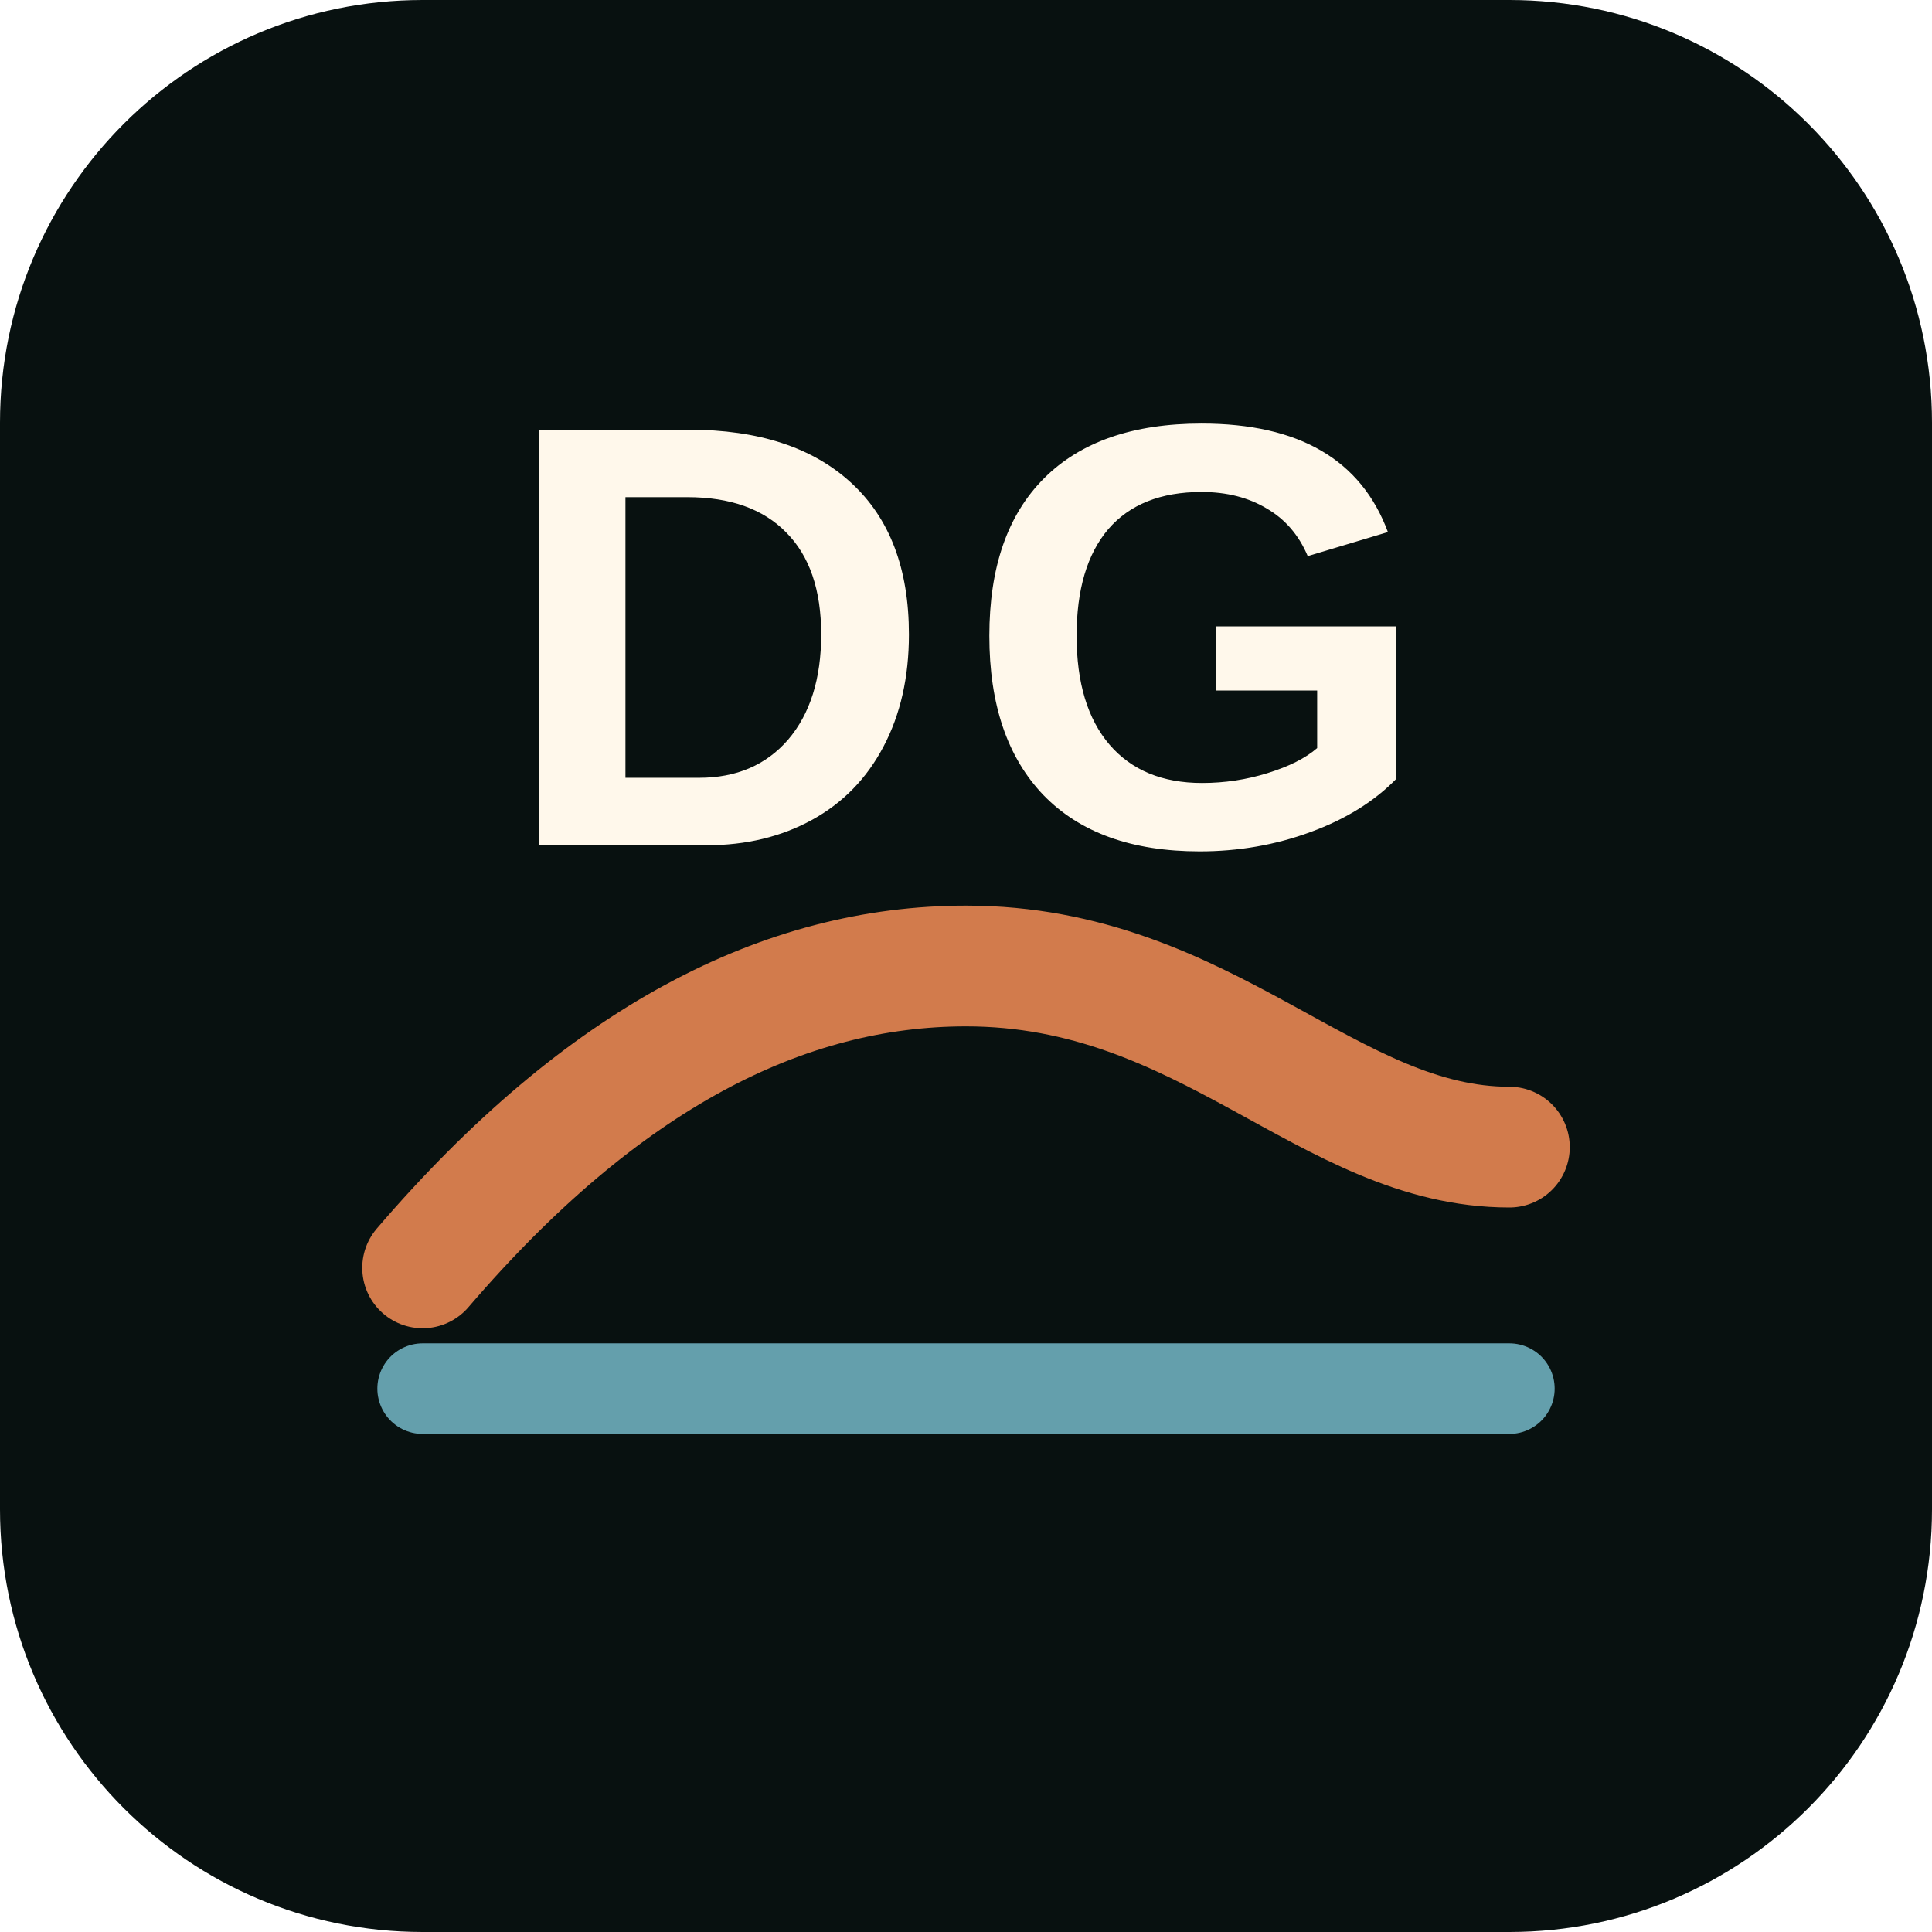
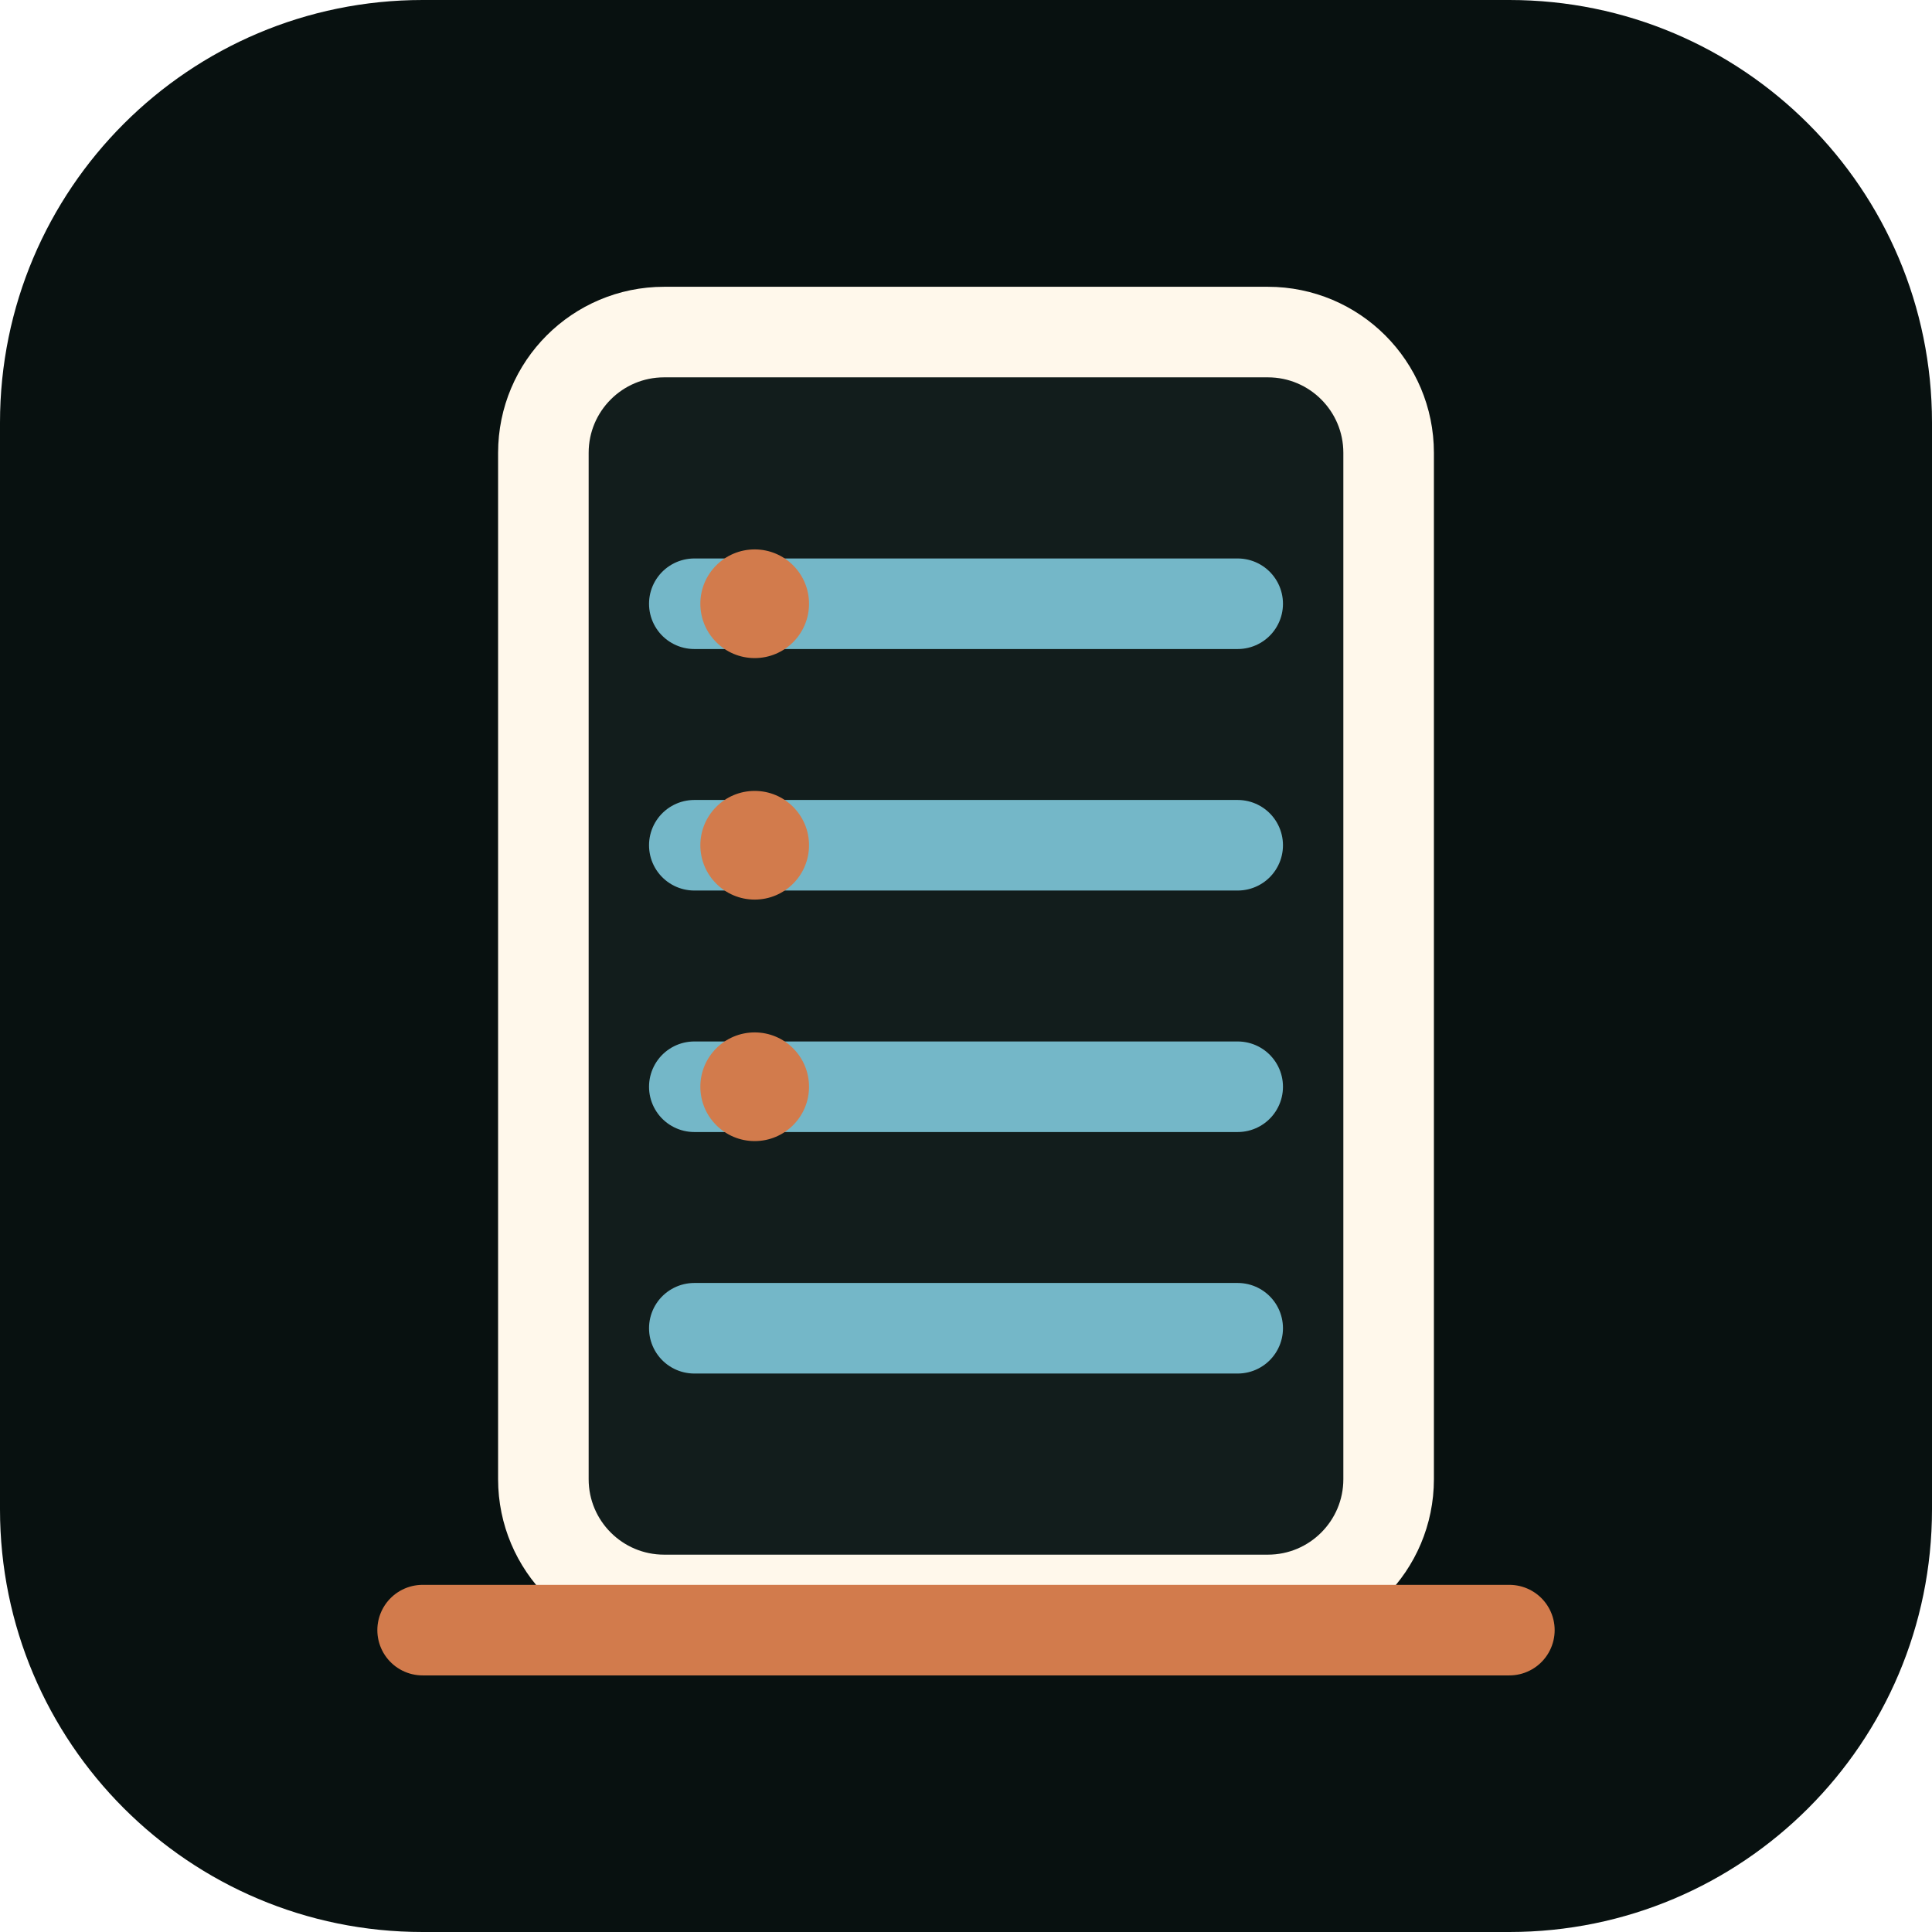
- <svg xmlns="http://www.w3.org/2000/svg" viewBox="0 0 64 64" role="img" aria-label="From Dirt to GPUs">
+ <svg xmlns="http://www.w3.org/2000/svg" viewBox="0 0 64 64" role="img" aria-label="Data center rack">
  <rect width="64" height="64" rx="14" fill="#081110" />
-   <path d="M14 42c6-7 12-10 18-10 8 0 12 6 18 6" fill="none" stroke="#d27b4c" stroke-width="4" stroke-linecap="round" />
-   <path d="M14 46h36" fill="none" stroke="#74b7c8" stroke-width="3" stroke-linecap="round" opacity=".85" />
-   <text x="32" y="28" text-anchor="middle" font-family="Arial, Helvetica, sans-serif" font-size="20" font-weight="900" fill="#fff8eb" letter-spacing="1">DG</text>
+   <rect x="18" y="11" width="28" height="42" rx="4" fill="#121d1c" stroke="#fff8eb" stroke-width="3" />
+   <path d="M23 20h18M23 28h18M23 36h18M23 44h18" stroke="#74b7c8" stroke-width="3" stroke-linecap="round" />
+   <circle cx="25" cy="20" r="1.8" fill="#d27b4c" />
+   <circle cx="25" cy="28" r="1.8" fill="#d27b4c" />
+   <circle cx="25" cy="36" r="1.8" fill="#d27b4c" />
+   <path d="M14 54h36" stroke="#d27b4c" stroke-width="3" stroke-linecap="round" />
</svg>
